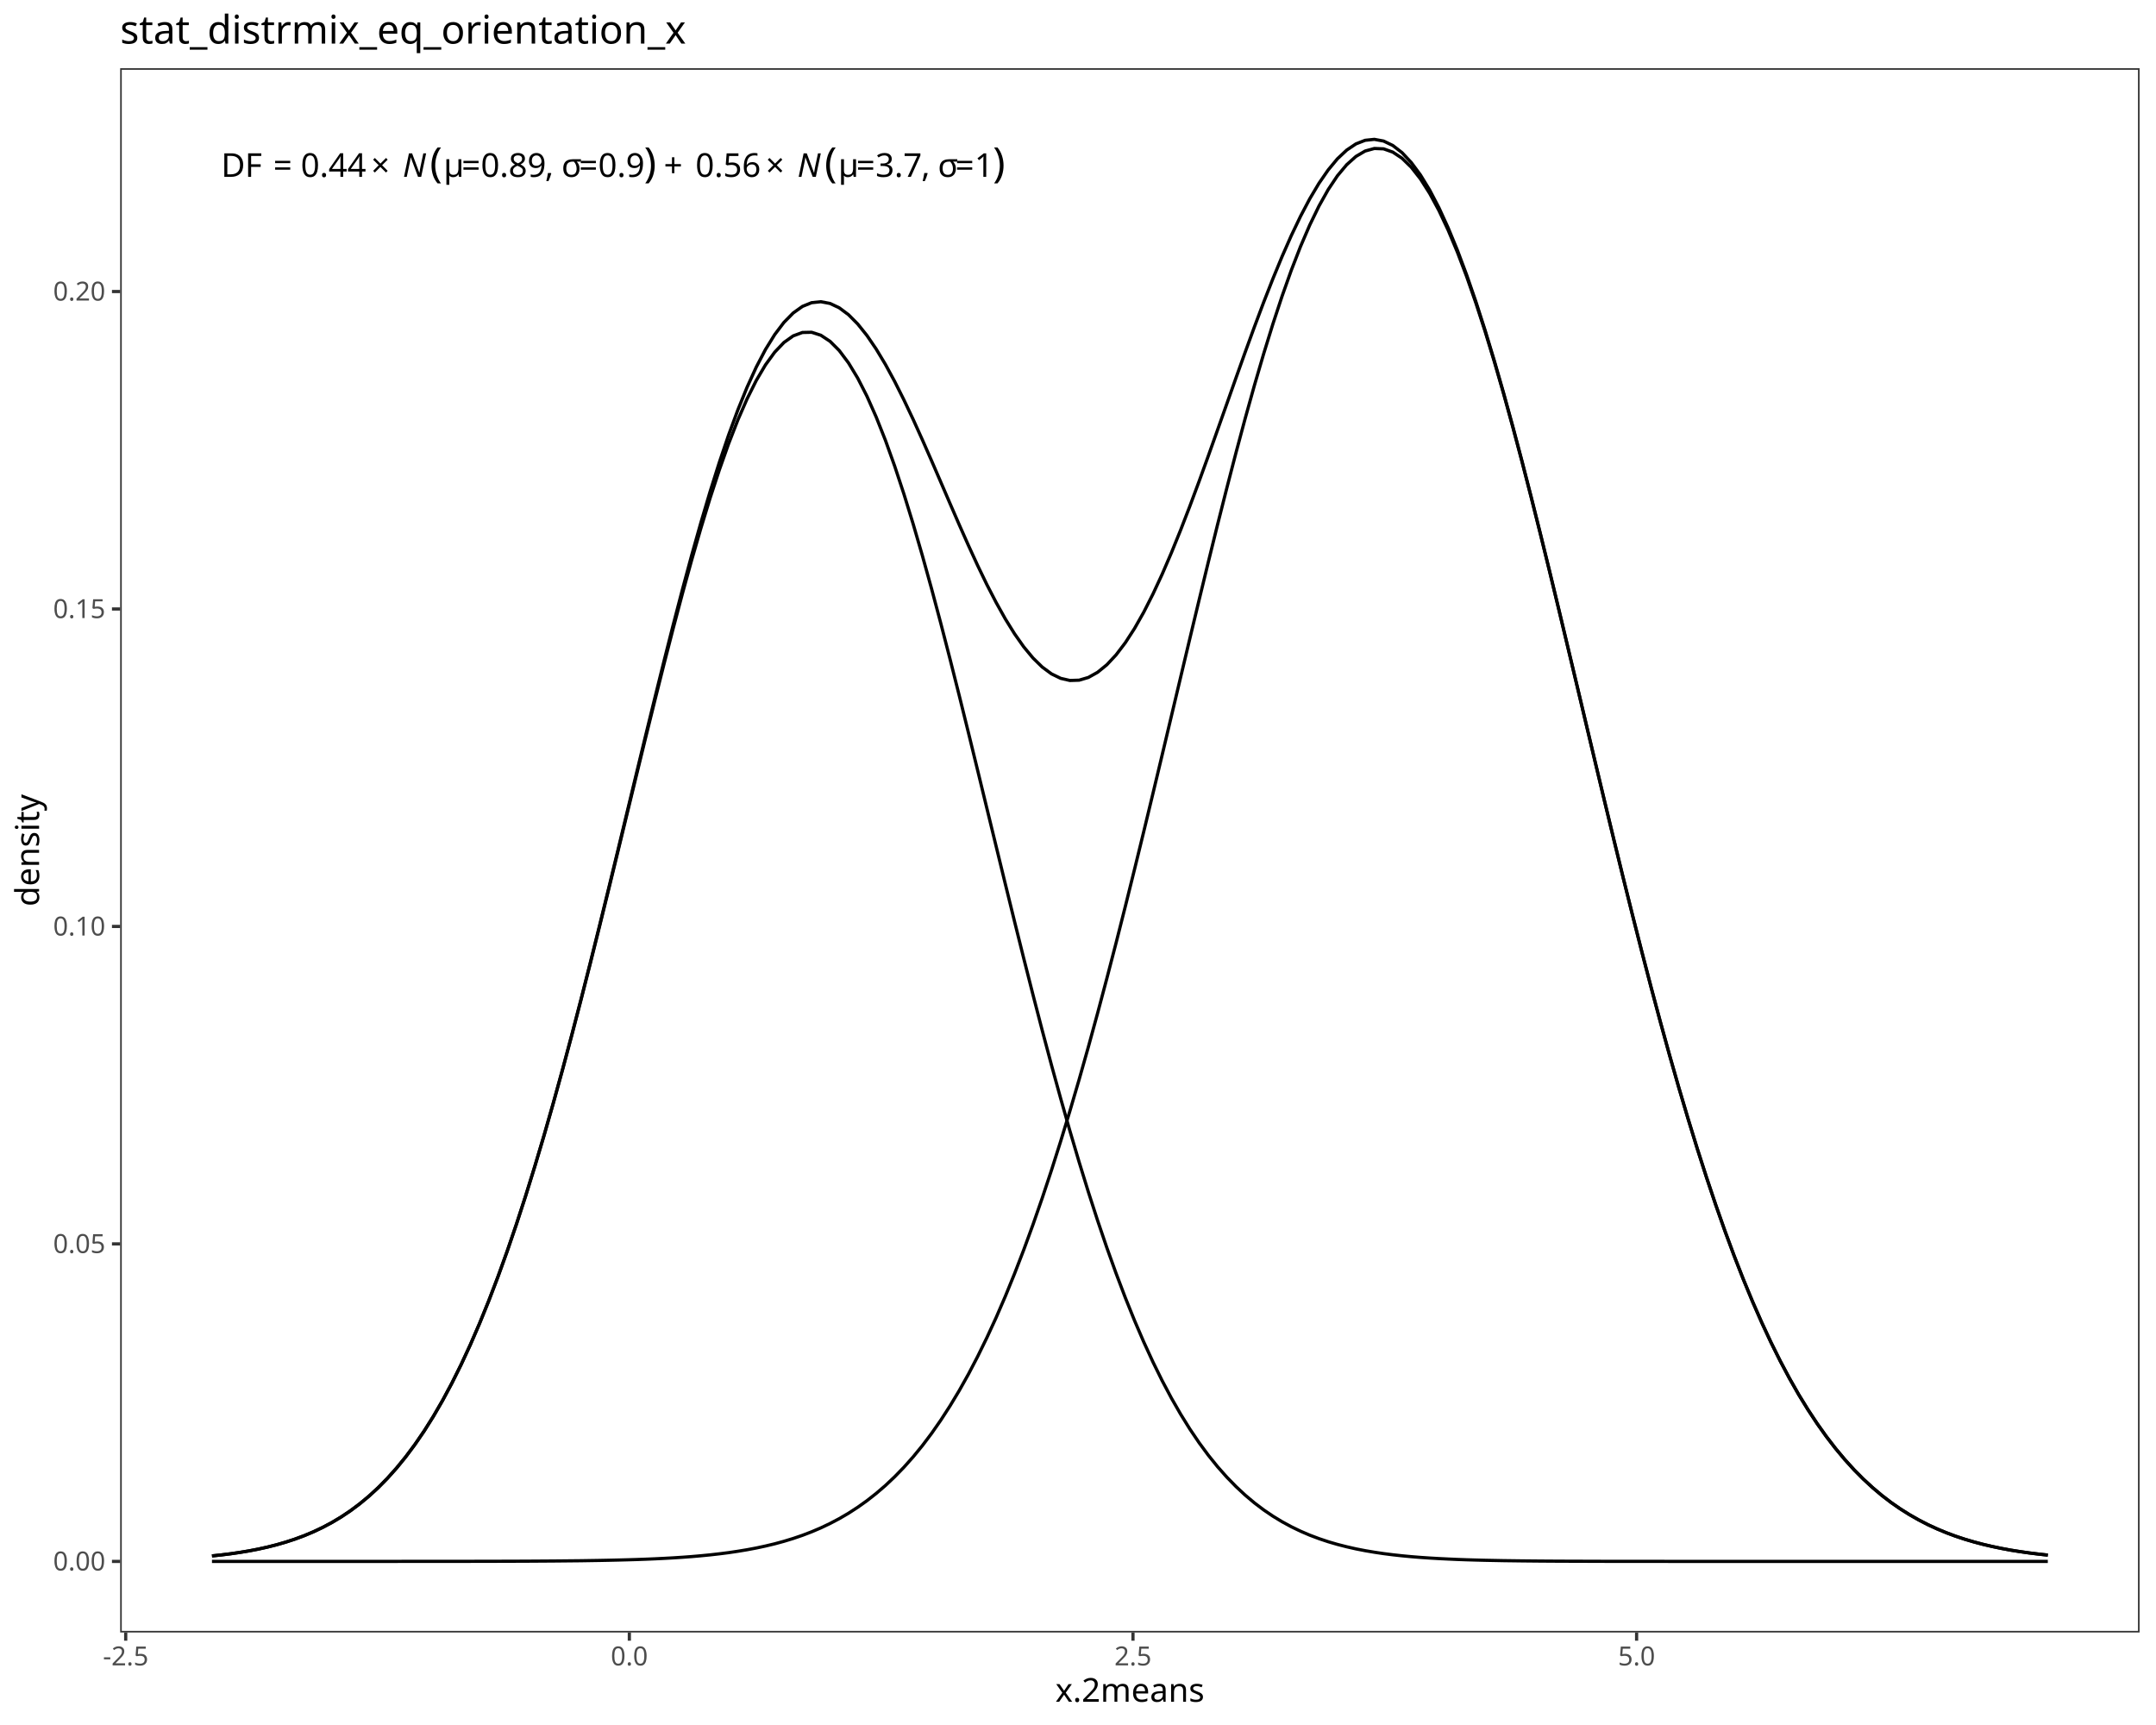
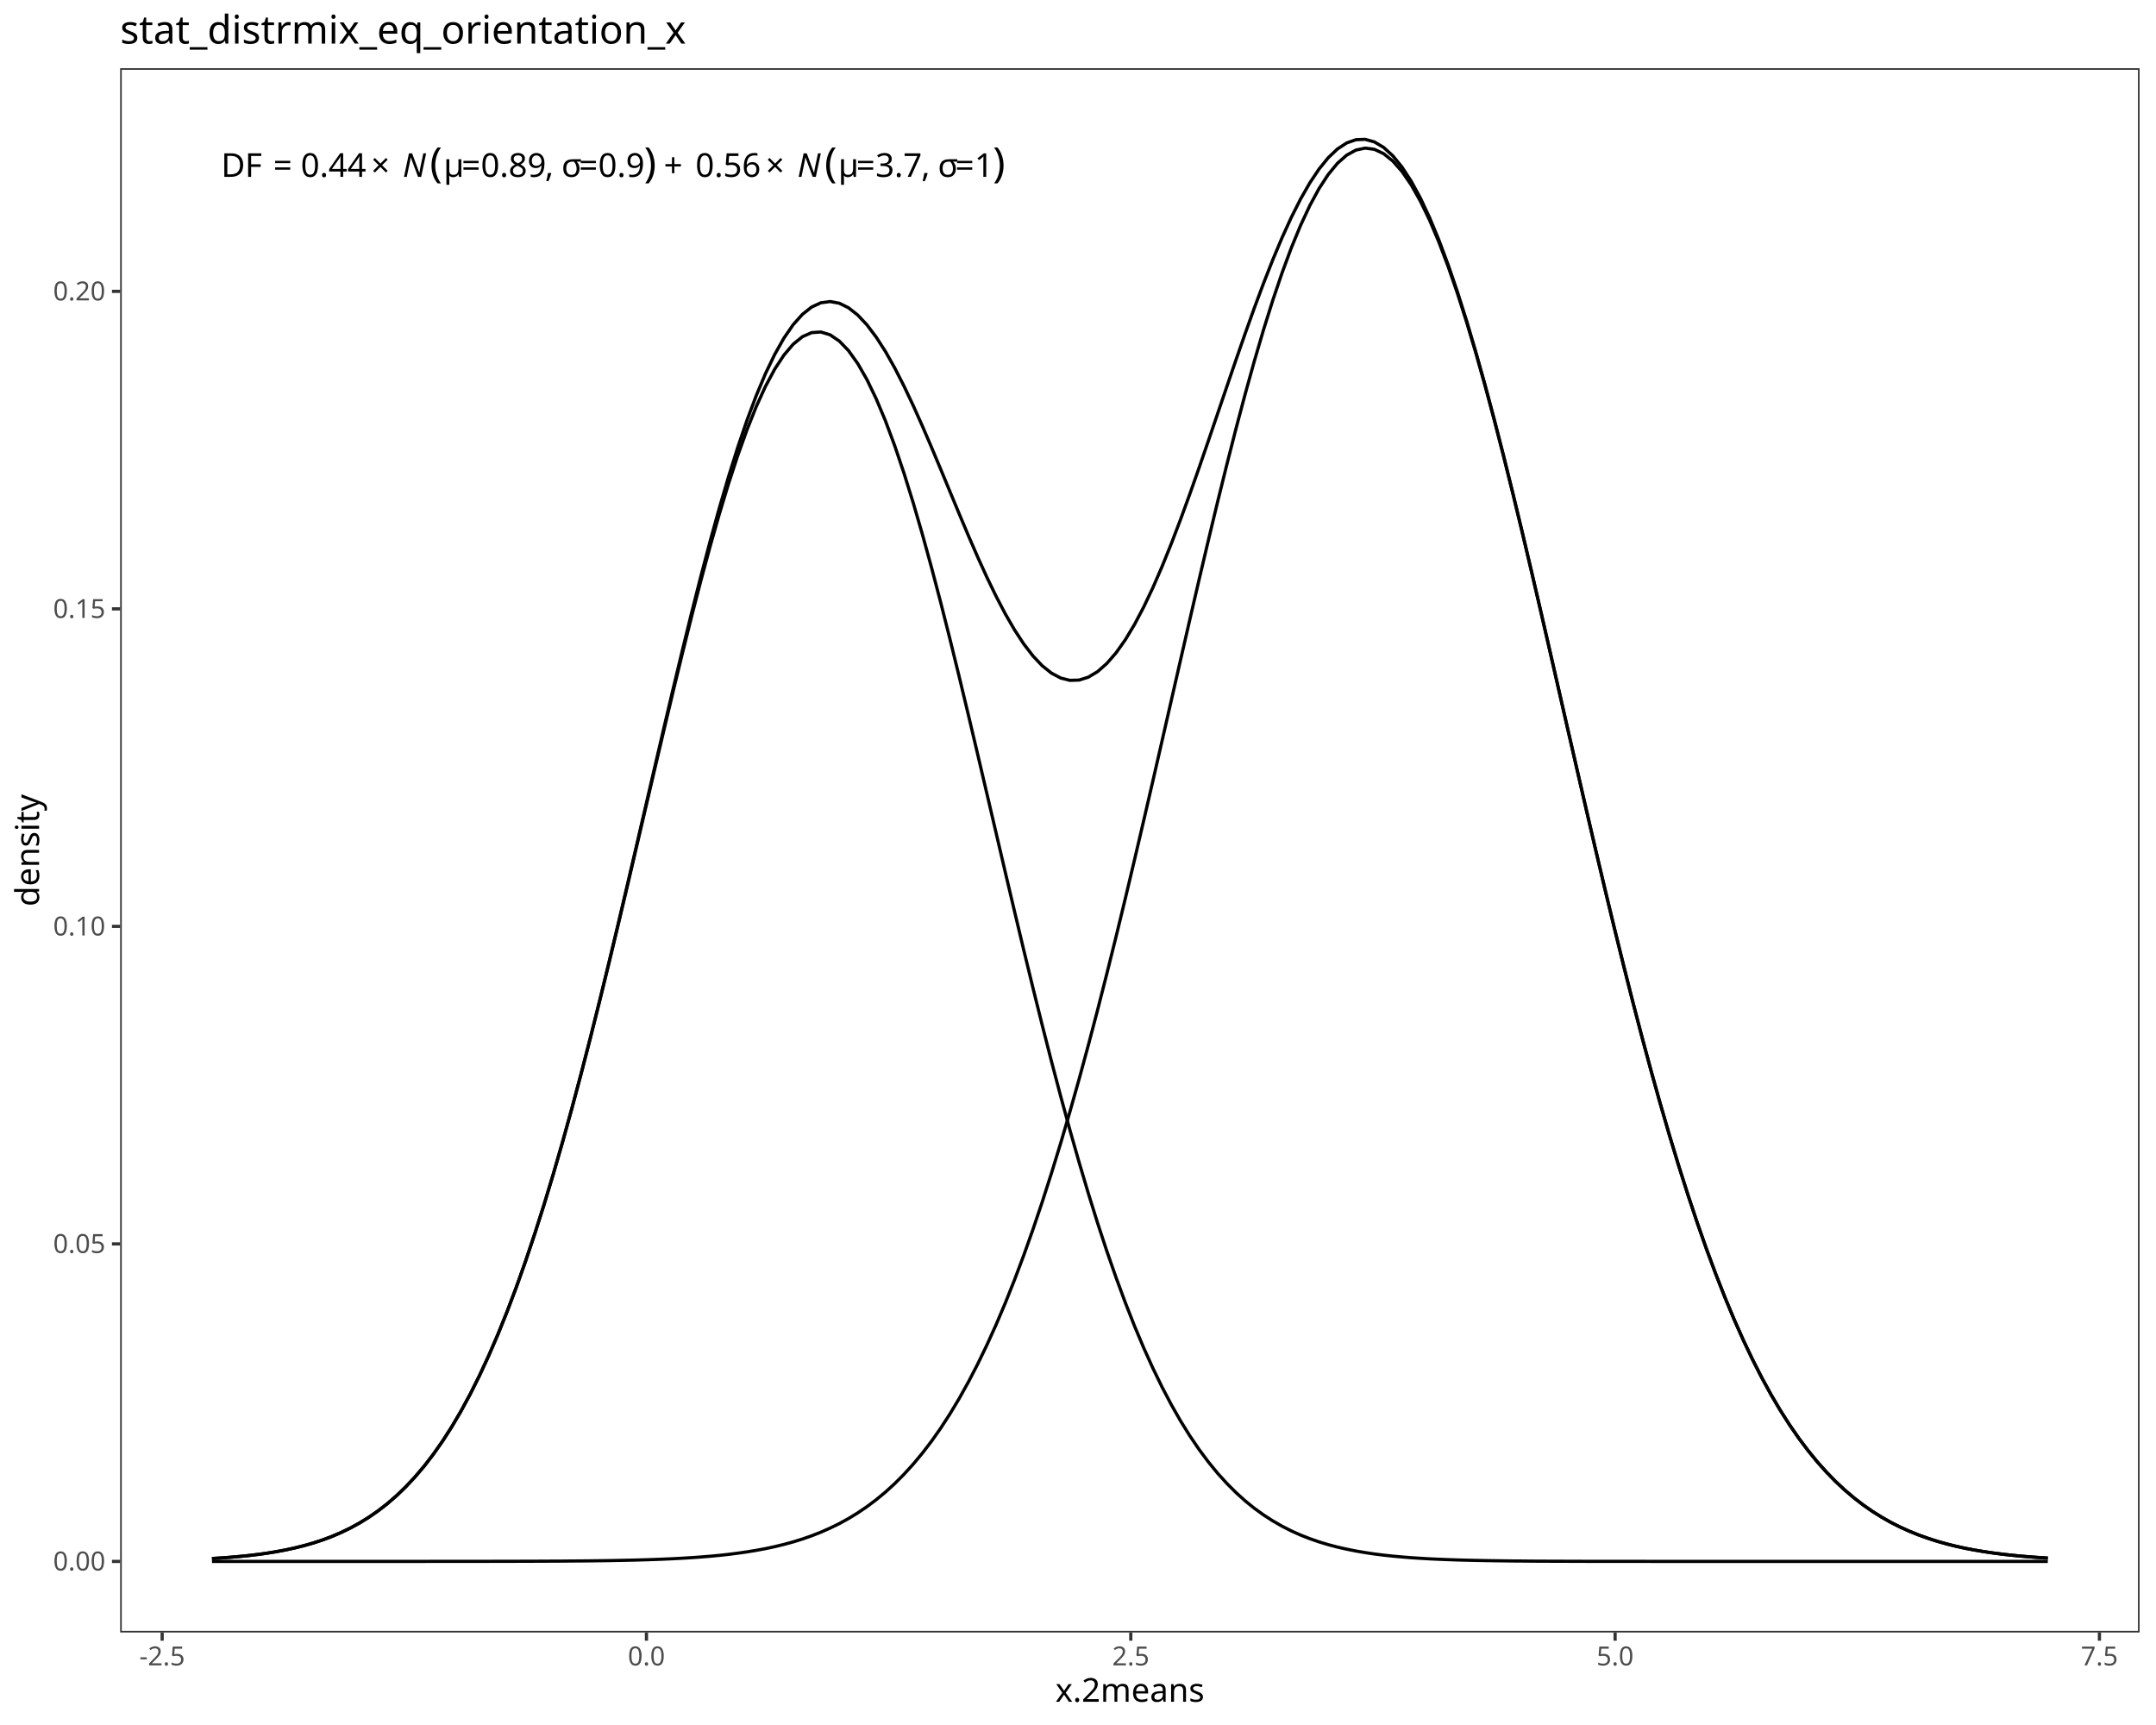
<svg xmlns="http://www.w3.org/2000/svg" class="svglite" data-engine-version="2.0" width="720.00pt" height="576.00pt" viewBox="0 0 720.00 576.00">
  <defs>
    <style type="text/css">
    .svglite line, .svglite polyline, .svglite polygon, .svglite path, .svglite rect, .svglite circle {
      fill: none;
      stroke: #000000;
      stroke-linecap: round;
      stroke-linejoin: round;
      stroke-miterlimit: 10.00;
    }
  </style>
  </defs>
  <rect width="100%" height="100%" style="stroke: none; fill: #FFFFFF;" />
  <defs>
    <clipPath id="cpMC4wMHw3MjAuMDB8MC4wMHw1NzYuMDA=">
      <rect x="0.00" y="0.00" width="720.00" height="576.00" />
    </clipPath>
  </defs>
  <g clip-path="url(#cpMC4wMHw3MjAuMDB8MC4wMHw1NzYuMDA=)">
    <rect x="0.00" y="0.00" width="720.00" height="576.00" style="stroke-width: 1.07; stroke: #FFFFFF; fill: #FFFFFF;" />
  </g>
  <defs>
    <clipPath id="cpNDAuMTN8NzE0LjUyfDIyLjc4fDU0NS4xMQ==">
      <rect x="40.13" y="22.78" width="674.39" height="522.33" />
    </clipPath>
  </defs>
  <g clip-path="url(#cpNDAuMTN8NzE0LjUyfDIyLjc4fDU0NS4xMQ==)">
    <rect x="40.13" y="22.78" width="674.39" height="522.33" style="stroke-width: 1.07; stroke: none; fill: #FFFFFF;" />
-     <polyline points="70.79,519.54 73.87,519.21 76.95,518.83 80.03,518.38 83.11,517.87 86.19,517.28 89.27,516.60 92.35,515.82 95.43,514.93 98.51,513.92 101.59,512.78 104.68,511.48 107.76,510.02 110.84,508.38 113.92,506.54 117.00,504.48 120.08,502.18 123.16,499.63 126.24,496.81 129.32,493.68 132.40,490.25 135.48,486.47 138.56,482.34 141.65,477.84 144.73,472.94 147.81,467.63 150.89,461.89 153.97,455.71 157.05,449.07 160.13,441.97 163.21,434.40 166.29,426.35 169.37,417.83 172.45,408.84 175.53,399.38 178.61,389.47 181.70,379.13 184.78,368.38 187.86,357.23 190.94,345.74 194.02,333.92 197.10,321.83 200.18,309.51 203.26,297.01 206.34,284.39 209.42,271.71 212.50,259.04 215.58,246.43 218.67,233.97 221.75,221.72 224.83,209.76 227.91,198.16 230.99,187.00 234.07,176.36 237.15,166.29 240.23,156.89 243.31,148.20 246.39,140.29 249.47,133.23 252.55,127.06 255.63,121.84 258.72,117.59 261.80,114.36 264.88,112.16 267.96,111.02 271.04,110.95 274.12,111.94 277.20,113.98 280.28,117.07 283.36,121.18 286.44,126.27 289.52,132.30 292.60,139.24 295.69,147.03 298.77,155.61 301.85,164.92 304.93,174.90 308.01,185.47 311.09,196.56 314.17,208.10 317.25,220.01 320.33,232.22 323.41,244.66 326.49,257.25 329.57,269.92 332.66,282.60 335.74,295.23 338.82,307.75 341.90,320.10 344.98,332.22 348.06,344.08 351.14,355.63 354.22,366.82 357.30,377.63 360.38,388.04 363.46,398.01 366.54,407.53 369.62,416.59 372.71,425.18 375.79,433.29 378.87,440.93 381.95,448.09 385.03,454.79 388.11,461.04 391.19,466.84 394.27,472.21 397.35,477.17 400.43,481.73 403.51,485.91 406.59,489.73 409.68,493.22 412.76,496.38 415.84,499.25 418.92,501.84 422.00,504.17 425.08,506.26 428.16,508.13 431.24,509.80 434.32,511.29 437.40,512.61 440.48,513.77 443.56,514.80 446.64,515.70 449.73,516.49 452.81,517.19 455.89,517.79 458.97,518.31 462.05,518.77 465.13,519.16 468.21,519.50 471.29,519.79 474.37,520.04 477.45,520.25 480.53,520.43 483.61,520.58 486.70,520.72 489.78,520.83 492.86,520.92 495.94,521.00 499.02,521.06 502.10,521.12 505.18,521.16 508.26,521.20 511.34,521.23 514.42,521.26 517.50,521.28 520.58,521.30 523.66,521.31 526.75,521.32 529.83,521.33 532.91,521.34 535.99,521.35 539.07,521.35 542.15,521.35 545.23,521.36 548.31,521.36 551.39,521.36 554.47,521.36 557.55,521.37 560.63,521.37 563.72,521.37 566.80,521.37 569.88,521.37 572.96,521.37 576.04,521.37 579.12,521.37 582.20,521.37 585.28,521.37 588.36,521.37 591.44,521.37 594.52,521.37 597.60,521.37 600.68,521.37 603.77,521.37 606.85,521.37 609.93,521.37 613.01,521.37 616.09,521.37 619.17,521.37 622.25,521.37 625.33,521.37 628.41,521.37 631.49,521.37 634.57,521.37 637.65,521.37 640.74,521.37 643.82,521.37 646.90,521.37 649.98,521.37 653.06,521.37 656.14,521.37 659.22,521.37 662.30,521.37 665.38,521.37 668.46,521.37 671.54,521.37 674.62,521.37 677.70,521.37 680.79,521.37 683.87,521.37 " style="stroke-width: 1.07; stroke-linecap: butt;" />
-     <polyline points="70.79,521.37 73.87,521.37 76.95,521.37 80.03,521.37 83.11,521.37 86.19,521.37 89.27,521.37 92.35,521.37 95.43,521.37 98.51,521.37 101.59,521.37 104.68,521.37 107.76,521.37 110.84,521.37 113.92,521.37 117.00,521.37 120.08,521.37 123.16,521.37 126.24,521.37 129.32,521.37 132.40,521.37 135.48,521.36 138.56,521.36 141.65,521.36 144.73,521.36 147.81,521.36 150.89,521.36 153.97,521.35 157.05,521.35 160.13,521.34 163.21,521.34 166.29,521.33 169.37,521.32 172.45,521.31 175.53,521.30 178.61,521.28 181.70,521.26 184.78,521.24 187.86,521.21 190.94,521.18 194.02,521.15 197.10,521.10 200.18,521.05 203.26,520.99 206.34,520.92 209.42,520.84 212.50,520.75 215.58,520.64 218.67,520.51 221.75,520.36 224.83,520.19 227.91,519.99 230.99,519.76 234.07,519.49 237.15,519.19 240.23,518.84 243.31,518.45 246.39,517.99 249.47,517.48 252.55,516.90 255.63,516.24 258.72,515.50 261.80,514.66 264.88,513.72 267.96,512.67 271.04,511.49 274.12,510.18 277.20,508.71 280.28,507.09 283.36,505.29 286.44,503.29 289.52,501.10 292.60,498.68 295.69,496.03 298.77,493.12 301.85,489.95 304.93,486.49 308.01,482.73 311.09,478.65 314.17,474.23 317.25,469.47 320.33,464.35 323.41,458.85 326.49,452.95 329.57,446.66 332.66,439.95 335.74,432.83 338.82,425.27 341.90,417.29 344.98,408.88 348.06,400.03 351.14,390.76 354.22,381.06 357.30,370.96 360.38,360.46 363.46,349.58 366.54,338.33 369.62,326.76 372.71,314.87 375.79,302.71 378.87,290.31 381.95,277.71 385.03,264.94 388.11,252.06 391.19,239.11 394.27,226.15 397.35,213.22 400.43,200.39 403.51,187.71 406.59,175.24 409.68,163.04 412.76,151.17 415.84,139.69 418.92,128.66 422.00,118.15 425.08,108.20 428.16,98.87 431.24,90.22 434.32,82.29 437.40,75.13 440.48,68.79 443.56,63.30 446.64,58.69 449.73,55.00 452.81,52.24 455.89,50.43 458.97,49.58 462.05,49.70 465.13,50.79 468.21,52.84 471.29,55.84 474.37,59.76 477.45,64.60 480.53,70.30 483.61,76.85 486.70,84.21 489.78,92.32 492.86,101.15 495.94,110.63 499.02,120.73 502.10,131.38 505.18,142.53 508.26,154.11 511.34,166.07 514.42,178.34 517.50,190.87 520.58,203.60 523.66,216.46 526.75,229.40 529.83,242.36 532.91,255.30 535.99,268.15 539.07,280.88 542.15,293.44 545.23,305.79 548.31,317.88 551.39,329.69 554.47,341.19 557.55,352.34 560.63,363.13 563.72,373.53 566.80,383.53 569.88,393.12 572.96,402.29 576.04,411.03 579.12,419.33 582.20,427.21 585.28,434.65 588.36,441.67 591.44,448.28 594.52,454.47 597.60,460.26 600.68,465.67 603.77,470.70 606.85,475.37 609.93,479.70 613.01,483.70 616.09,487.38 619.17,490.77 622.25,493.87 625.33,496.71 628.41,499.31 631.49,501.67 634.57,503.81 637.65,505.75 640.74,507.51 643.82,509.10 646.90,510.52 649.98,511.80 653.06,512.95 656.14,513.97 659.22,514.88 662.30,515.69 665.38,516.41 668.46,517.05 671.54,517.62 674.62,518.11 677.70,518.55 680.79,518.93 683.87,519.27 " style="stroke-width: 1.07; stroke-linecap: butt;" />
-     <polyline points="70.79,519.54 73.87,519.21 76.95,518.83 80.03,518.38 83.11,517.87 86.19,517.28 89.27,516.60 92.35,515.82 95.43,514.93 98.51,513.92 101.59,512.78 104.68,511.48 107.76,510.02 110.84,508.38 113.92,506.54 117.00,504.48 120.08,502.18 123.16,499.63 126.24,496.80 129.32,493.68 132.40,490.24 135.48,486.47 138.56,482.34 141.65,477.83 144.73,472.93 147.81,467.61 150.89,461.87 153.97,455.69 157.05,449.05 160.13,441.94 163.21,434.36 166.29,426.31 169.37,417.78 172.45,408.78 175.53,399.31 178.61,389.39 181.70,379.02 184.78,368.25 187.86,357.08 190.94,345.55 194.02,333.70 197.10,321.56 200.18,309.19 203.26,296.63 206.34,283.95 209.42,271.18 212.50,258.41 215.58,245.70 218.67,233.11 221.75,220.71 224.83,208.58 227.91,196.78 230.99,185.39 234.07,174.48 237.15,164.11 240.23,154.36 243.31,145.27 246.39,136.92 249.47,129.34 252.55,122.59 255.63,116.71 258.72,111.72 261.80,107.65 264.88,104.52 267.96,102.32 271.04,101.07 274.12,100.75 277.20,101.33 280.28,102.79 283.36,105.09 286.44,108.19 289.52,112.03 292.60,116.55 295.69,121.69 298.77,127.36 301.85,133.50 304.93,140.01 308.01,146.82 311.09,153.83 314.17,160.96 317.25,168.11 320.33,175.20 323.41,182.13 326.49,188.83 329.57,195.21 332.66,201.18 335.74,206.69 338.82,211.65 341.90,216.02 344.98,219.73 348.06,222.74 351.14,225.01 354.22,226.51 357.30,227.22 360.38,227.12 363.46,226.21 366.54,224.49 369.62,221.98 372.71,218.68 375.79,214.63 378.87,209.87 381.95,204.43 385.03,198.36 388.11,191.73 391.19,184.58 394.27,176.99 397.35,169.02 400.43,160.75 403.51,152.25 406.59,143.60 409.68,134.89 412.76,126.18 415.84,117.57 418.92,109.13 422.00,100.94 425.08,93.09 428.16,85.63 431.24,78.65 434.32,72.21 437.40,66.37 440.48,61.19 443.56,56.73 446.64,53.02 449.73,50.12 452.81,48.05 455.89,46.85 458.97,46.53 462.05,47.10 465.13,48.58 468.21,50.97 471.29,54.26 474.37,58.43 477.45,63.47 480.53,69.36 483.61,76.07 486.70,83.55 489.78,91.77 492.86,100.69 495.94,110.26 499.02,120.42 502.10,131.13 505.18,142.32 508.26,153.94 511.34,165.93 514.42,178.23 517.50,190.78 520.58,203.52 523.66,216.40 526.75,229.35 529.83,242.32 532.91,255.27 535.99,268.13 539.07,280.86 542.15,293.43 545.23,305.77 548.31,317.87 551.39,329.68 554.47,341.18 557.55,352.33 560.63,363.12 563.72,373.53 566.80,383.53 569.88,393.12 572.96,402.29 576.04,411.02 579.12,419.33 582.20,427.21 585.28,434.65 588.36,441.67 591.44,448.28 594.52,454.47 597.60,460.26 600.68,465.67 603.77,470.70 606.85,475.37 609.93,479.70 613.01,483.70 616.09,487.38 619.17,490.77 622.25,493.87 625.33,496.71 628.41,499.31 631.49,501.67 634.57,503.81 637.65,505.75 640.74,507.51 643.82,509.10 646.90,510.52 649.98,511.80 653.06,512.95 656.14,513.97 659.22,514.88 662.30,515.69 665.38,516.41 668.46,517.05 671.54,517.62 674.62,518.11 677.70,518.55 680.79,518.93 683.87,519.27 " style="stroke-width: 1.07; stroke-linecap: butt;" />
+     <polyline points="70.79,520.41 73.87,520.22 76.95,519.99 80.03,519.72 83.11,519.41 86.19,519.04 89.27,518.61 92.35,518.11 95.43,517.53 98.51,516.86 101.59,516.09 104.68,515.21 107.76,514.19 110.84,513.04 113.92,511.72 117.00,510.23 120.08,508.54 123.16,506.64 126.24,504.51 129.32,502.12 132.40,499.46 135.48,496.49 138.56,493.21 141.65,489.58 144.73,485.58 147.81,481.19 150.89,476.39 153.97,471.16 157.05,465.47 160.13,459.32 163.21,452.68 166.29,445.55 169.37,437.91 172.45,429.76 175.53,421.09 178.61,411.92 181.70,402.23 184.78,392.06 187.86,381.41 190.94,370.31 194.02,358.78 197.10,346.86 200.18,334.60 203.26,322.04 206.34,309.22 209.42,296.22 212.50,283.09 215.58,269.90 218.67,256.72 221.75,243.64 224.83,230.73 227.91,218.06 230.99,205.74 234.07,193.83 237.15,182.43 240.23,171.62 243.31,161.47 246.39,152.06 249.47,143.48 252.55,135.77 255.63,129.02 258.72,123.26 261.80,118.56 264.88,114.94 267.96,112.43 271.04,111.07 274.12,110.86 277.20,111.79 280.28,113.88 283.36,117.08 286.44,121.39 289.52,126.76 292.60,133.15 295.69,140.51 298.77,148.78 301.85,157.89 304.93,167.77 308.01,178.34 311.09,189.54 314.17,201.26 317.25,213.44 320.33,225.99 323.41,238.82 326.49,251.85 329.57,265.00 332.66,278.19 335.74,291.36 338.82,304.41 341.90,317.31 344.98,329.97 348.06,342.35 351.14,354.40 354.22,366.07 357.30,377.34 360.38,388.16 363.46,398.51 366.54,408.38 369.62,417.75 372.71,426.60 375.79,434.94 378.87,442.77 381.95,450.09 385.03,456.91 388.11,463.24 391.19,469.10 394.27,474.50 397.35,479.45 400.43,483.99 403.51,488.13 406.59,491.90 409.68,495.31 412.76,498.39 415.84,501.17 418.92,503.66 422.00,505.88 425.08,507.86 428.16,509.63 431.24,511.19 434.32,512.57 437.40,513.78 440.48,514.85 443.56,515.78 446.64,516.59 449.73,517.29 452.81,517.90 455.89,518.43 458.97,518.89 462.05,519.28 465.13,519.61 468.21,519.89 471.29,520.14 474.37,520.34 477.45,520.52 480.53,520.66 483.61,520.78 486.70,520.89 489.78,520.97 492.86,521.04 495.94,521.10 499.02,521.15 502.10,521.19 505.18,521.23 508.26,521.25 511.34,521.28 514.42,521.30 517.50,521.31 520.58,521.32 523.66,521.33 526.75,521.34 529.83,521.35 532.91,521.35 535.99,521.36 539.07,521.36 542.15,521.36 545.23,521.36 548.31,521.36 551.39,521.37 554.47,521.37 557.55,521.37 560.63,521.37 563.72,521.37 566.80,521.37 569.88,521.37 572.96,521.37 576.04,521.37 579.12,521.37 582.20,521.37 585.28,521.37 588.36,521.37 591.44,521.37 594.52,521.37 597.60,521.37 600.68,521.37 603.77,521.37 606.85,521.37 609.93,521.37 613.01,521.37 616.09,521.37 619.17,521.37 622.25,521.37 625.33,521.37 628.41,521.37 631.49,521.37 634.57,521.37 637.65,521.37 640.74,521.37 643.82,521.37 646.90,521.37 649.98,521.37 653.06,521.37 656.14,521.37 659.22,521.37 662.30,521.37 665.38,521.37 668.46,521.37 671.54,521.37 674.62,521.37 677.70,521.37 680.79,521.37 683.87,521.37 " style="stroke-width: 1.07; stroke-linecap: butt;" />
+     <polyline points="70.79,521.37 73.87,521.37 76.95,521.37 80.03,521.37 83.11,521.37 86.19,521.37 89.27,521.37 92.35,521.37 95.43,521.37 98.51,521.37 101.59,521.37 104.68,521.37 107.76,521.37 110.84,521.37 113.92,521.37 117.00,521.37 120.08,521.37 123.16,521.37 126.24,521.37 129.32,521.37 132.40,521.37 135.48,521.37 138.56,521.37 141.65,521.37 144.73,521.36 147.81,521.36 150.89,521.36 153.97,521.36 157.05,521.36 160.13,521.35 163.21,521.35 166.29,521.34 169.37,521.34 172.45,521.33 175.53,521.32 178.61,521.31 181.70,521.30 184.78,521.28 187.86,521.27 190.94,521.24 194.02,521.22 197.10,521.19 200.18,521.15 203.26,521.11 206.34,521.05 209.42,520.99 212.50,520.92 215.58,520.83 218.67,520.73 221.75,520.61 224.83,520.47 227.91,520.31 230.99,520.12 234.07,519.90 237.15,519.65 240.23,519.36 243.31,519.02 246.39,518.63 249.47,518.19 252.55,517.68 255.63,517.11 258.72,516.45 261.80,515.70 264.88,514.86 267.96,513.90 271.04,512.83 274.12,511.62 277.20,510.26 280.28,508.75 283.36,507.06 286.44,505.18 289.52,503.09 292.60,500.78 295.69,498.23 298.77,495.42 301.85,492.33 304.93,488.95 308.01,485.25 311.09,481.23 314.17,476.85 317.25,472.10 320.33,466.97 323.41,461.44 326.49,455.50 329.57,449.12 332.66,442.30 335.74,435.04 338.82,427.31 341.90,419.12 344.98,410.46 348.06,401.33 351.14,391.74 354.22,381.70 357.30,371.21 360.38,360.29 363.46,348.96 366.54,337.25 369.62,325.17 372.71,312.76 375.79,300.06 378.87,287.11 381.95,273.95 385.03,260.64 388.11,247.21 391.19,233.73 394.27,220.26 397.35,206.86 400.43,193.58 403.51,180.51 406.59,167.70 409.68,155.22 412.76,143.14 415.84,131.53 418.92,120.46 422.00,109.98 425.08,100.17 428.16,91.08 431.24,82.76 434.32,75.28 437.40,68.68 440.48,62.99 443.56,58.27 446.64,54.53 449.73,51.81 452.81,50.11 455.89,49.46 458.97,49.86 462.05,51.30 465.13,53.78 468.21,57.27 471.29,61.76 474.37,67.22 477.45,73.60 480.53,80.88 483.61,89.00 486.70,97.91 489.78,107.55 492.86,117.87 495.94,128.81 499.02,140.30 502.10,152.27 505.18,164.65 508.26,177.39 511.34,190.41 514.42,203.64 517.50,217.02 520.58,230.48 523.66,243.96 526.75,257.40 529.83,270.75 532.91,283.96 535.99,296.96 539.07,309.72 542.15,322.20 545.23,334.36 548.31,346.17 551.39,357.59 554.47,368.61 557.55,379.21 560.63,389.36 563.72,399.06 566.80,408.30 569.88,417.07 572.96,425.37 576.04,433.21 579.12,440.59 582.20,447.52 585.28,454.00 588.36,460.05 591.44,465.68 594.52,470.90 597.60,475.74 600.68,480.20 603.77,484.31 606.85,488.09 609.93,491.54 613.01,494.70 616.09,497.57 619.17,500.18 622.25,502.55 625.33,504.69 628.41,506.62 631.49,508.36 634.57,509.91 637.65,511.30 640.74,512.55 643.82,513.65 646.90,514.64 649.98,515.51 653.06,516.28 656.14,516.96 659.22,517.55 662.30,518.07 665.38,518.53 668.46,518.93 671.54,519.28 674.62,519.58 677.70,519.84 680.79,520.07 683.87,520.27 " style="stroke-width: 1.07; stroke-linecap: butt;" />
+     <polyline points="70.79,520.41 73.87,520.22 76.95,519.99 80.03,519.72 83.11,519.41 86.19,519.04 89.27,518.61 92.35,518.11 95.43,517.53 98.51,516.86 101.59,516.09 104.68,515.21 107.76,514.19 110.84,513.04 113.92,511.72 117.00,510.23 120.08,508.54 123.16,506.64 126.24,504.51 129.32,502.12 132.40,499.45 135.48,496.49 138.56,493.20 141.65,489.57 144.73,485.57 147.81,481.18 150.89,476.38 153.97,471.14 157.05,465.46 160.13,459.30 163.21,452.66 166.29,445.52 169.37,437.88 172.45,429.72 175.53,421.05 178.61,411.86 181.70,402.16 184.78,391.97 187.86,381.31 190.94,370.18 194.02,358.63 197.10,346.68 200.18,334.38 203.26,321.77 206.34,308.91 209.42,295.84 212.50,282.64 215.58,269.36 218.67,256.08 221.75,242.88 224.83,229.83 227.91,217.00 230.99,204.49 234.07,192.36 237.15,180.71 240.23,169.60 243.31,159.12 246.39,149.33 249.47,140.30 252.55,132.09 255.63,124.75 258.72,118.34 261.80,112.89 264.88,108.42 267.96,104.97 271.04,102.53 274.12,101.10 277.20,100.69 280.28,101.25 283.36,102.77 286.44,105.20 289.52,108.48 292.60,112.56 295.69,117.36 298.77,122.82 301.85,128.84 304.93,135.34 308.01,142.22 311.09,149.39 314.17,156.74 317.25,164.18 320.33,171.59 323.41,178.89 326.49,185.98 329.57,192.75 332.66,199.13 335.74,205.02 338.82,210.35 341.90,215.05 344.98,219.05 348.06,222.31 351.14,224.77 354.22,226.40 357.30,227.18 360.38,227.08 363.46,226.11 366.54,224.26 369.62,221.54 372.71,217.99 375.79,213.64 378.87,208.52 381.95,202.68 385.03,196.18 388.11,189.08 391.19,181.46 394.27,173.39 397.35,164.94 400.43,156.21 403.51,147.27 406.59,138.23 409.68,129.16 412.76,120.16 415.84,111.33 418.92,102.74 422.00,94.49 425.08,86.66 428.16,79.33 431.24,72.58 434.32,66.48 437.40,61.09 440.48,56.47 443.56,52.67 446.64,49.75 449.73,47.73 452.81,46.65 455.89,46.53 458.97,47.38 462.05,49.21 465.13,52.02 468.21,55.80 471.29,60.53 474.37,66.19 477.45,72.75 480.53,80.17 483.61,88.41 486.70,97.42 489.78,107.15 492.86,117.55 495.94,128.54 499.02,140.08 502.10,152.09 505.18,164.51 508.26,177.28 511.34,190.32 514.42,203.56 517.50,216.96 520.58,230.43 523.66,243.92 526.75,257.37 529.83,270.73 532.91,283.94 535.99,296.95 539.07,309.71 542.15,322.19 545.23,334.36 548.31,346.16 551.39,357.59 554.47,368.61 557.55,379.20 560.63,389.36 563.72,399.06 566.80,408.30 569.88,417.07 572.96,425.37 576.04,433.21 579.12,440.59 582.20,447.52 585.28,454.00 588.36,460.05 591.44,465.68 594.52,470.90 597.60,475.74 600.68,480.20 603.77,484.31 606.85,488.09 609.93,491.54 613.01,494.70 616.09,497.57 619.17,500.18 622.25,502.55 625.33,504.69 628.41,506.62 631.49,508.36 634.57,509.91 637.65,511.30 640.74,512.55 643.82,513.65 646.90,514.64 649.98,515.51 653.06,516.28 656.14,516.96 659.22,517.55 662.30,518.07 665.38,518.53 668.46,518.93 671.54,519.28 674.62,519.58 677.70,519.84 680.79,520.07 683.87,520.27 " style="stroke-width: 1.07; stroke-linecap: butt;" />
    <text x="73.85" y="59.06" style="font-size: 11.00px; font-family: sans;" textLength="7.95px" lengthAdjust="spacingAndGlyphs">D</text>
    <text x="81.80" y="59.06" style="font-size: 11.00px; font-family: sans;" textLength="6.72px" lengthAdjust="spacingAndGlyphs">F</text>
    <text x="88.52" y="59.06" style="font-size: 11.00px; font-family: sans;" textLength="2.75px" lengthAdjust="spacingAndGlyphs"> </text>
    <text x="91.27" y="59.06" style="font-size: 11.00px; font-family: sans;" textLength="6.43px" lengthAdjust="spacingAndGlyphs">=</text>
    <text x="97.70" y="59.06" style="font-size: 11.00px; font-family: sans;" textLength="2.75px" lengthAdjust="spacingAndGlyphs"> </text>
    <text x="100.45" y="59.06" style="font-size: 11.00px; font-family: sans;" textLength="21.41px" lengthAdjust="spacingAndGlyphs">0.44</text>
    <text x="123.90" y="59.06" style="font-size: 11.00px; font-family: sans;" textLength="8.55px" lengthAdjust="spacingAndGlyphs">×</text>
    <text x="134.48" y="59.06" style="font-size: 11.00px; font-style: italic; font-family: sans;" textLength="7.95px" lengthAdjust="spacingAndGlyphs">N</text>
    <text x="143.56" y="59.06" style="font-size: 13.75px; font-family: sans;" textLength="4.58px" lengthAdjust="spacingAndGlyphs">(</text>
    <text x="148.14" y="59.06" style="font-size: 11.00px; font-family: sans;" textLength="6.01px" lengthAdjust="spacingAndGlyphs">μ</text>
    <text x="154.16" y="59.06" style="font-size: 11.00px; font-family: sans;" textLength="6.43px" lengthAdjust="spacingAndGlyphs">=</text>
    <text x="160.58" y="59.06" style="font-size: 11.00px; font-family: sans;" textLength="21.41px" lengthAdjust="spacingAndGlyphs">0.89</text>
    <text x="181.99" y="59.06" style="font-size: 11.00px; font-family: sans;" textLength="2.75px" lengthAdjust="spacingAndGlyphs">,</text>
    <text x="184.75" y="59.06" style="font-size: 11.00px; font-family: sans;" textLength="2.75px" lengthAdjust="spacingAndGlyphs"> </text>
    <text x="187.50" y="59.06" style="font-size: 11.00px; font-family: sans;" textLength="5.84px" lengthAdjust="spacingAndGlyphs">σ</text>
    <text x="193.34" y="59.06" style="font-size: 11.00px; font-family: sans;" textLength="6.43px" lengthAdjust="spacingAndGlyphs">=</text>
    <text x="199.77" y="59.06" style="font-size: 11.00px; font-family: sans;" textLength="15.29px" lengthAdjust="spacingAndGlyphs">0.9</text>
    <text x="215.06" y="59.06" style="font-size: 13.75px; font-family: sans;" textLength="4.57px" lengthAdjust="spacingAndGlyphs">)</text>
    <text x="221.67" y="59.06" style="font-size: 11.00px; font-family: sans;" textLength="8.54px" lengthAdjust="spacingAndGlyphs">+</text>
    <text x="232.25" y="59.06" style="font-size: 11.00px; font-family: sans;" textLength="21.41px" lengthAdjust="spacingAndGlyphs">0.56</text>
    <text x="255.69" y="59.06" style="font-size: 11.00px; font-family: sans;" textLength="8.55px" lengthAdjust="spacingAndGlyphs">×</text>
    <text x="266.28" y="59.06" style="font-size: 11.00px; font-style: italic; font-family: sans;" textLength="7.95px" lengthAdjust="spacingAndGlyphs">N</text>
    <text x="275.36" y="59.06" style="font-size: 13.75px; font-family: sans;" textLength="4.58px" lengthAdjust="spacingAndGlyphs">(</text>
    <text x="279.94" y="59.06" style="font-size: 11.00px; font-family: sans;" textLength="6.01px" lengthAdjust="spacingAndGlyphs">μ</text>
    <text x="285.95" y="59.06" style="font-size: 11.00px; font-family: sans;" textLength="6.43px" lengthAdjust="spacingAndGlyphs">=</text>
    <text x="292.38" y="59.06" style="font-size: 11.00px; font-family: sans;" textLength="15.29px" lengthAdjust="spacingAndGlyphs">3.7</text>
    <text x="307.67" y="59.06" style="font-size: 11.00px; font-family: sans;" textLength="2.75px" lengthAdjust="spacingAndGlyphs">,</text>
    <text x="310.42" y="59.06" style="font-size: 11.00px; font-family: sans;" textLength="2.75px" lengthAdjust="spacingAndGlyphs"> </text>
    <text x="313.18" y="59.06" style="font-size: 11.00px; font-family: sans;" textLength="5.84px" lengthAdjust="spacingAndGlyphs">σ</text>
    <text x="319.02" y="59.06" style="font-size: 11.00px; font-family: sans;" textLength="6.43px" lengthAdjust="spacingAndGlyphs">=</text>
    <text x="325.44" y="59.06" style="font-size: 11.00px; font-family: sans;" textLength="6.12px" lengthAdjust="spacingAndGlyphs">1</text>
    <text x="331.56" y="59.06" style="font-size: 13.75px; font-family: sans;" textLength="4.57px" lengthAdjust="spacingAndGlyphs">)</text>
    <rect x="40.13" y="22.78" width="674.39" height="522.33" style="stroke-width: 1.07; stroke: #333333;" />
  </g>
  <g clip-path="url(#cpMC4wMHw3MjAuMDB8MC4wMHw1NzYuMDA=)">
    <text x="35.20" y="524.40" text-anchor="end" style="font-size: 8.80px; fill: #4D4D4D; font-family: sans;" textLength="17.13px" lengthAdjust="spacingAndGlyphs">0.00</text>
-     <text x="35.20" y="418.39" text-anchor="end" style="font-size: 8.80px; fill: #4D4D4D; font-family: sans;" textLength="17.13px" lengthAdjust="spacingAndGlyphs">0.05</text>
-     <text x="35.20" y="312.38" text-anchor="end" style="font-size: 8.80px; fill: #4D4D4D; font-family: sans;" textLength="17.13px" lengthAdjust="spacingAndGlyphs">0.10</text>
-     <text x="35.20" y="206.38" text-anchor="end" style="font-size: 8.80px; fill: #4D4D4D; font-family: sans;" textLength="17.13px" lengthAdjust="spacingAndGlyphs">0.15</text>
-     <text x="35.20" y="100.37" text-anchor="end" style="font-size: 8.80px; fill: #4D4D4D; font-family: sans;" textLength="17.13px" lengthAdjust="spacingAndGlyphs">0.20</text>
+     <text x="35.20" y="418.38" text-anchor="end" style="font-size: 8.80px; fill: #4D4D4D; font-family: sans;" textLength="17.13px" lengthAdjust="spacingAndGlyphs">0.05</text>
+     <text x="35.20" y="312.36" text-anchor="end" style="font-size: 8.80px; fill: #4D4D4D; font-family: sans;" textLength="17.13px" lengthAdjust="spacingAndGlyphs">0.10</text>
+     <text x="35.20" y="206.34" text-anchor="end" style="font-size: 8.80px; fill: #4D4D4D; font-family: sans;" textLength="17.13px" lengthAdjust="spacingAndGlyphs">0.15</text>
+     <text x="35.20" y="100.31" text-anchor="end" style="font-size: 8.80px; fill: #4D4D4D; font-family: sans;" textLength="17.13px" lengthAdjust="spacingAndGlyphs">0.20</text>
    <polyline points="37.39,521.37 40.13,521.37 " style="stroke-width: 1.07; stroke: #333333; stroke-linecap: butt;" />
-     <polyline points="37.39,415.36 40.13,415.36 " style="stroke-width: 1.07; stroke: #333333; stroke-linecap: butt;" />
-     <polyline points="37.39,309.35 40.13,309.35 " style="stroke-width: 1.07; stroke: #333333; stroke-linecap: butt;" />
-     <polyline points="37.39,203.35 40.13,203.35 " style="stroke-width: 1.07; stroke: #333333; stroke-linecap: butt;" />
-     <polyline points="37.39,97.34 40.13,97.34 " style="stroke-width: 1.07; stroke: #333333; stroke-linecap: butt;" />
-     <polyline points="41.98,547.85 41.98,545.11 " style="stroke-width: 1.07; stroke: #333333; stroke-linecap: butt;" />
-     <polyline points="210.17,547.85 210.17,545.11 " style="stroke-width: 1.07; stroke: #333333; stroke-linecap: butt;" />
-     <polyline points="378.36,547.85 378.36,545.11 " style="stroke-width: 1.07; stroke: #333333; stroke-linecap: butt;" />
-     <polyline points="546.55,547.85 546.55,545.11 " style="stroke-width: 1.07; stroke: #333333; stroke-linecap: butt;" />
-     <text x="41.98" y="556.10" text-anchor="middle" style="font-size: 8.80px; fill: #4D4D4D; font-family: sans;" textLength="15.16px" lengthAdjust="spacingAndGlyphs">-2.5</text>
-     <text x="210.17" y="556.10" text-anchor="middle" style="font-size: 8.80px; fill: #4D4D4D; font-family: sans;" textLength="12.23px" lengthAdjust="spacingAndGlyphs">0.0</text>
-     <text x="378.36" y="556.10" text-anchor="middle" style="font-size: 8.80px; fill: #4D4D4D; font-family: sans;" textLength="12.23px" lengthAdjust="spacingAndGlyphs">2.5</text>
-     <text x="546.55" y="556.10" text-anchor="middle" style="font-size: 8.80px; fill: #4D4D4D; font-family: sans;" textLength="12.23px" lengthAdjust="spacingAndGlyphs">5.0</text>
+     <polyline points="37.39,415.35 40.13,415.35 " style="stroke-width: 1.07; stroke: #333333; stroke-linecap: butt;" />
+     <polyline points="37.39,309.33 40.13,309.33 " style="stroke-width: 1.07; stroke: #333333; stroke-linecap: butt;" />
+     <polyline points="37.39,203.31 40.13,203.31 " style="stroke-width: 1.07; stroke: #333333; stroke-linecap: butt;" />
+     <polyline points="37.39,97.29 40.13,97.29 " style="stroke-width: 1.07; stroke: #333333; stroke-linecap: butt;" />
+     <polyline points="54.15,547.85 54.15,545.11 " style="stroke-width: 1.07; stroke: #333333; stroke-linecap: butt;" />
+     <polyline points="215.89,547.85 215.89,545.11 " style="stroke-width: 1.07; stroke: #333333; stroke-linecap: butt;" />
+     <polyline points="377.63,547.85 377.63,545.11 " style="stroke-width: 1.07; stroke: #333333; stroke-linecap: butt;" />
+     <polyline points="539.37,547.85 539.37,545.11 " style="stroke-width: 1.07; stroke: #333333; stroke-linecap: butt;" />
+     <polyline points="701.11,547.85 701.11,545.11 " style="stroke-width: 1.07; stroke: #333333; stroke-linecap: butt;" />
+     <text x="54.15" y="556.10" text-anchor="middle" style="font-size: 8.80px; fill: #4D4D4D; font-family: sans;" textLength="15.16px" lengthAdjust="spacingAndGlyphs">-2.5</text>
+     <text x="215.89" y="556.10" text-anchor="middle" style="font-size: 8.80px; fill: #4D4D4D; font-family: sans;" textLength="12.23px" lengthAdjust="spacingAndGlyphs">0.0</text>
+     <text x="377.63" y="556.10" text-anchor="middle" style="font-size: 8.80px; fill: #4D4D4D; font-family: sans;" textLength="12.23px" lengthAdjust="spacingAndGlyphs">2.5</text>
+     <text x="539.37" y="556.10" text-anchor="middle" style="font-size: 8.80px; fill: #4D4D4D; font-family: sans;" textLength="12.23px" lengthAdjust="spacingAndGlyphs">5.0</text>
+     <text x="701.11" y="556.10" text-anchor="middle" style="font-size: 8.80px; fill: #4D4D4D; font-family: sans;" textLength="12.23px" lengthAdjust="spacingAndGlyphs">7.5</text>
    <text x="377.33" y="568.24" text-anchor="middle" style="font-size: 11.00px; font-family: sans;" textLength="47.70px" lengthAdjust="spacingAndGlyphs">x.2means</text>
    <text transform="translate(13.05,283.95) rotate(-90)" text-anchor="middle" style="font-size: 11.00px; font-family: sans;" textLength="34.86px" lengthAdjust="spacingAndGlyphs">density</text>
    <text x="40.13" y="14.56" style="font-size: 13.20px; font-family: sans;" textLength="179.06px" lengthAdjust="spacingAndGlyphs">stat_distrmix_eq_orientation_x</text>
  </g>
</svg>
